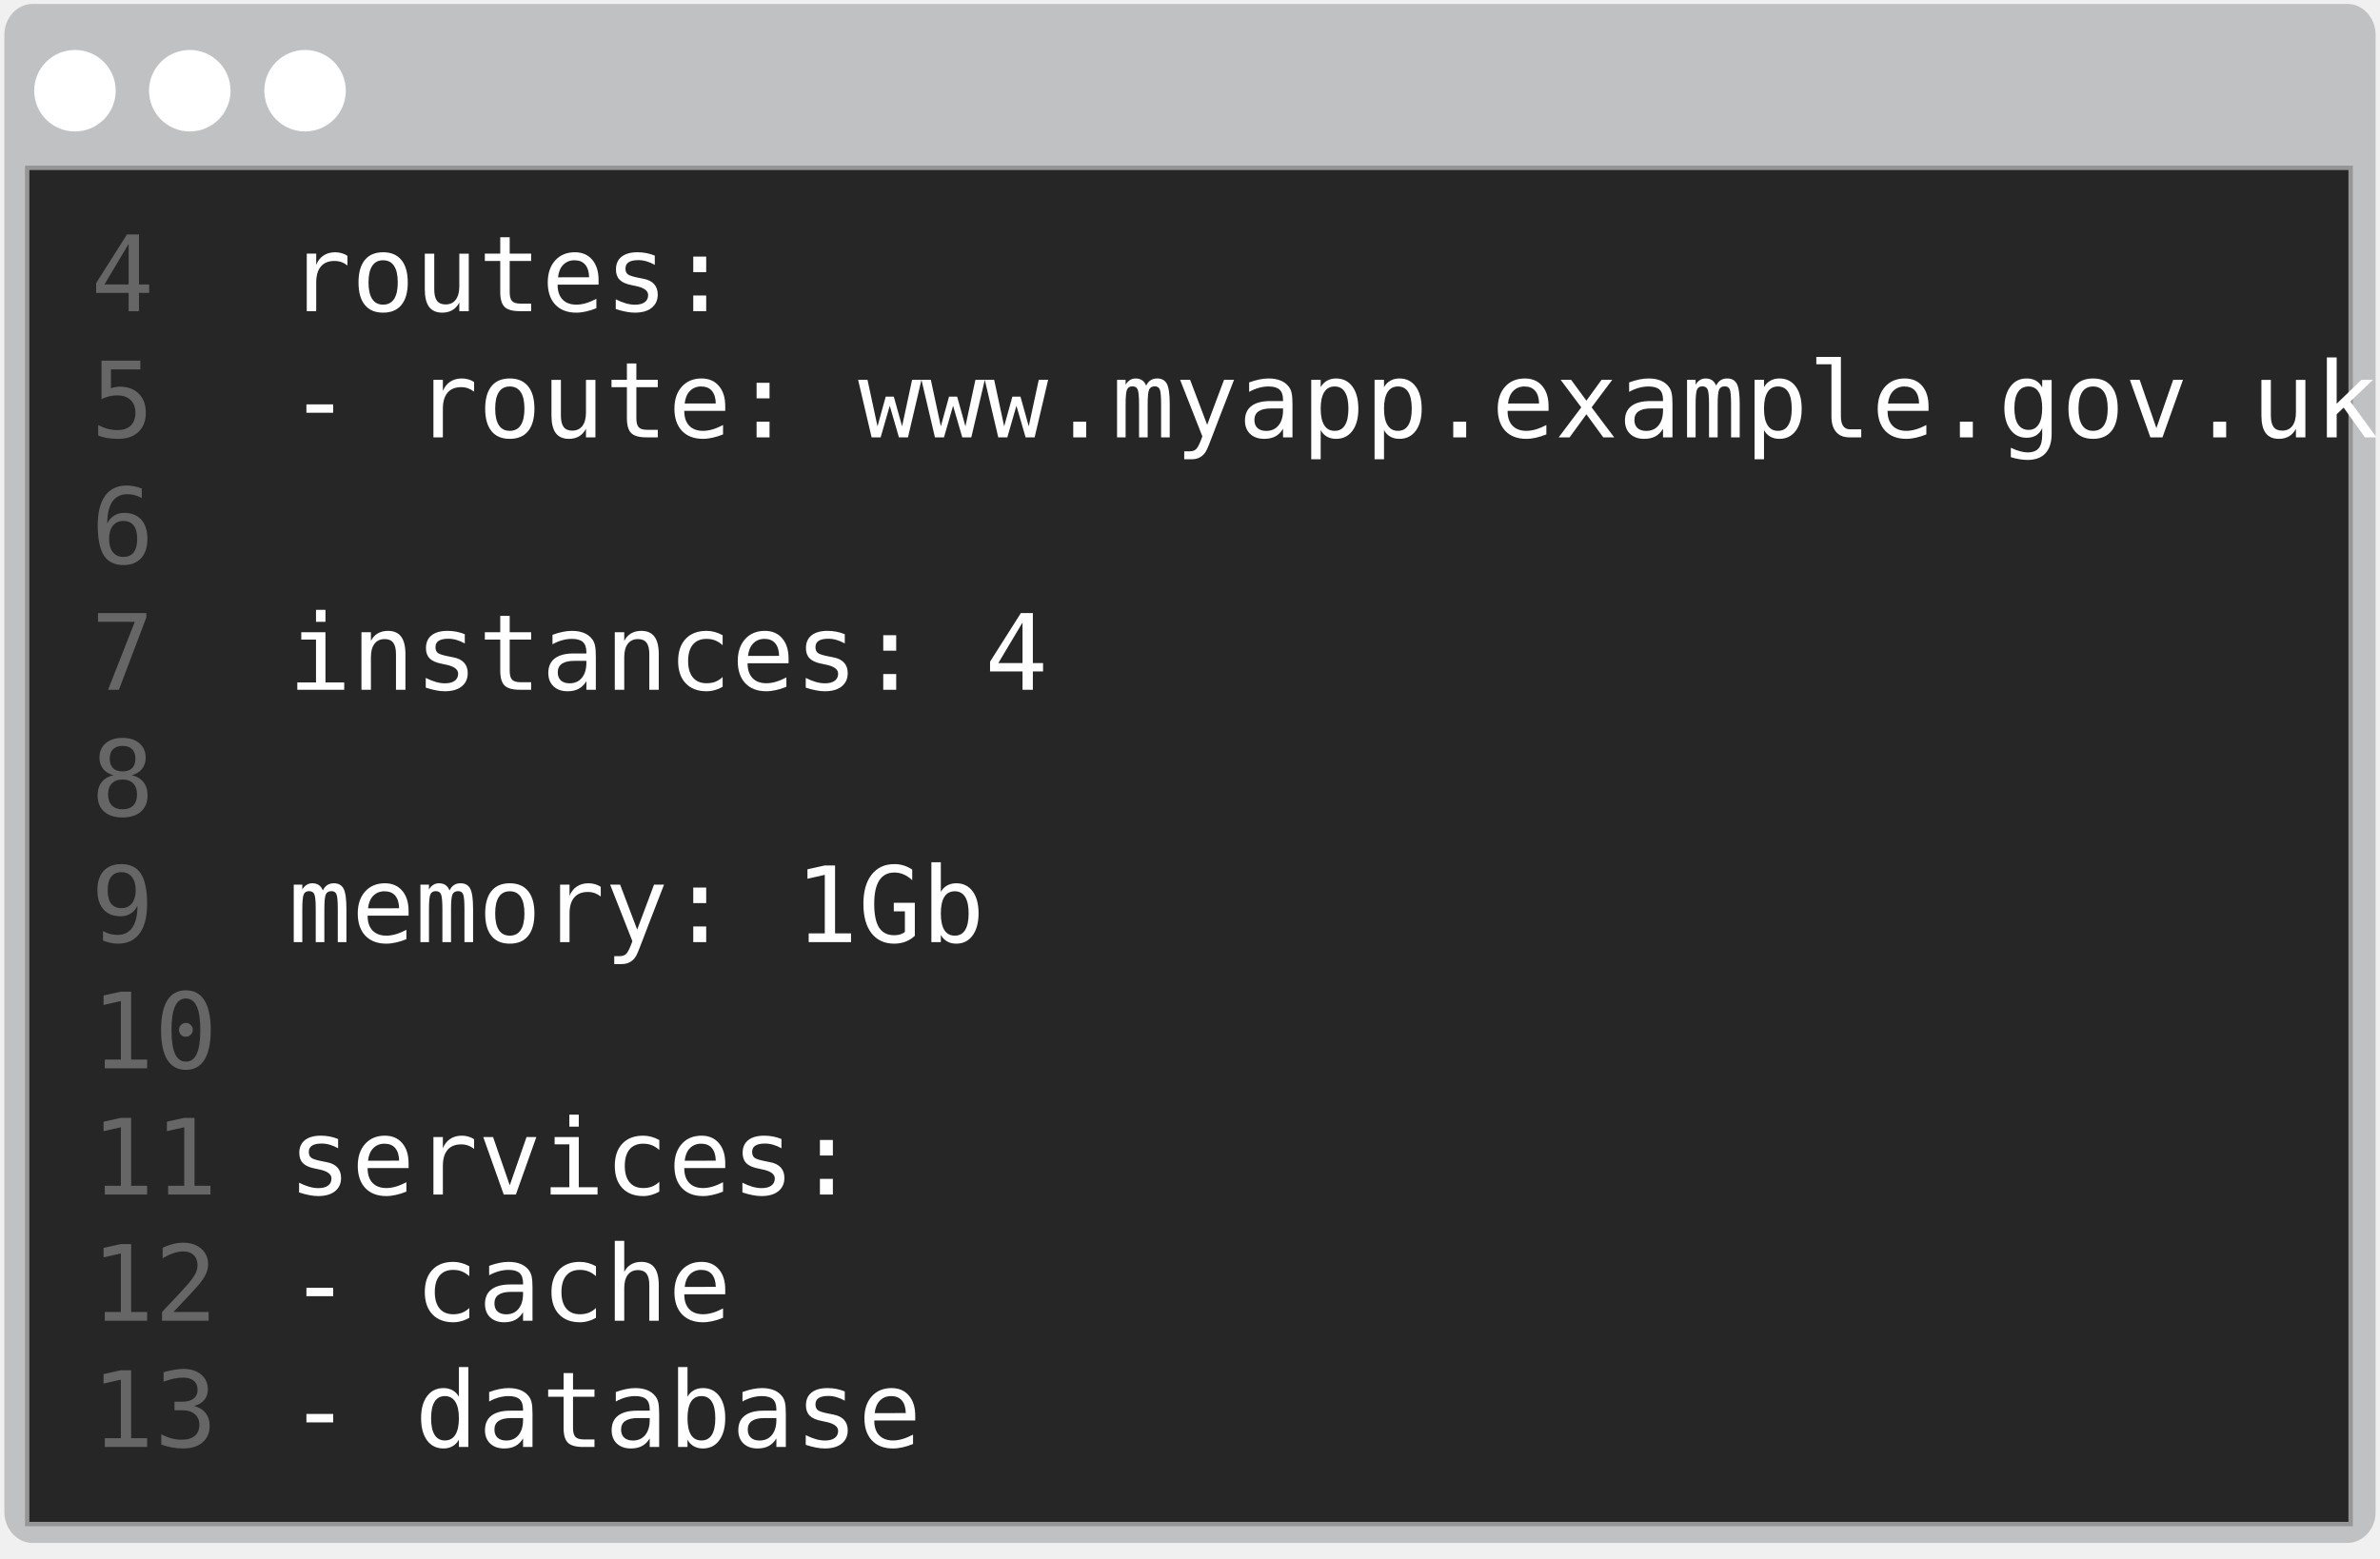
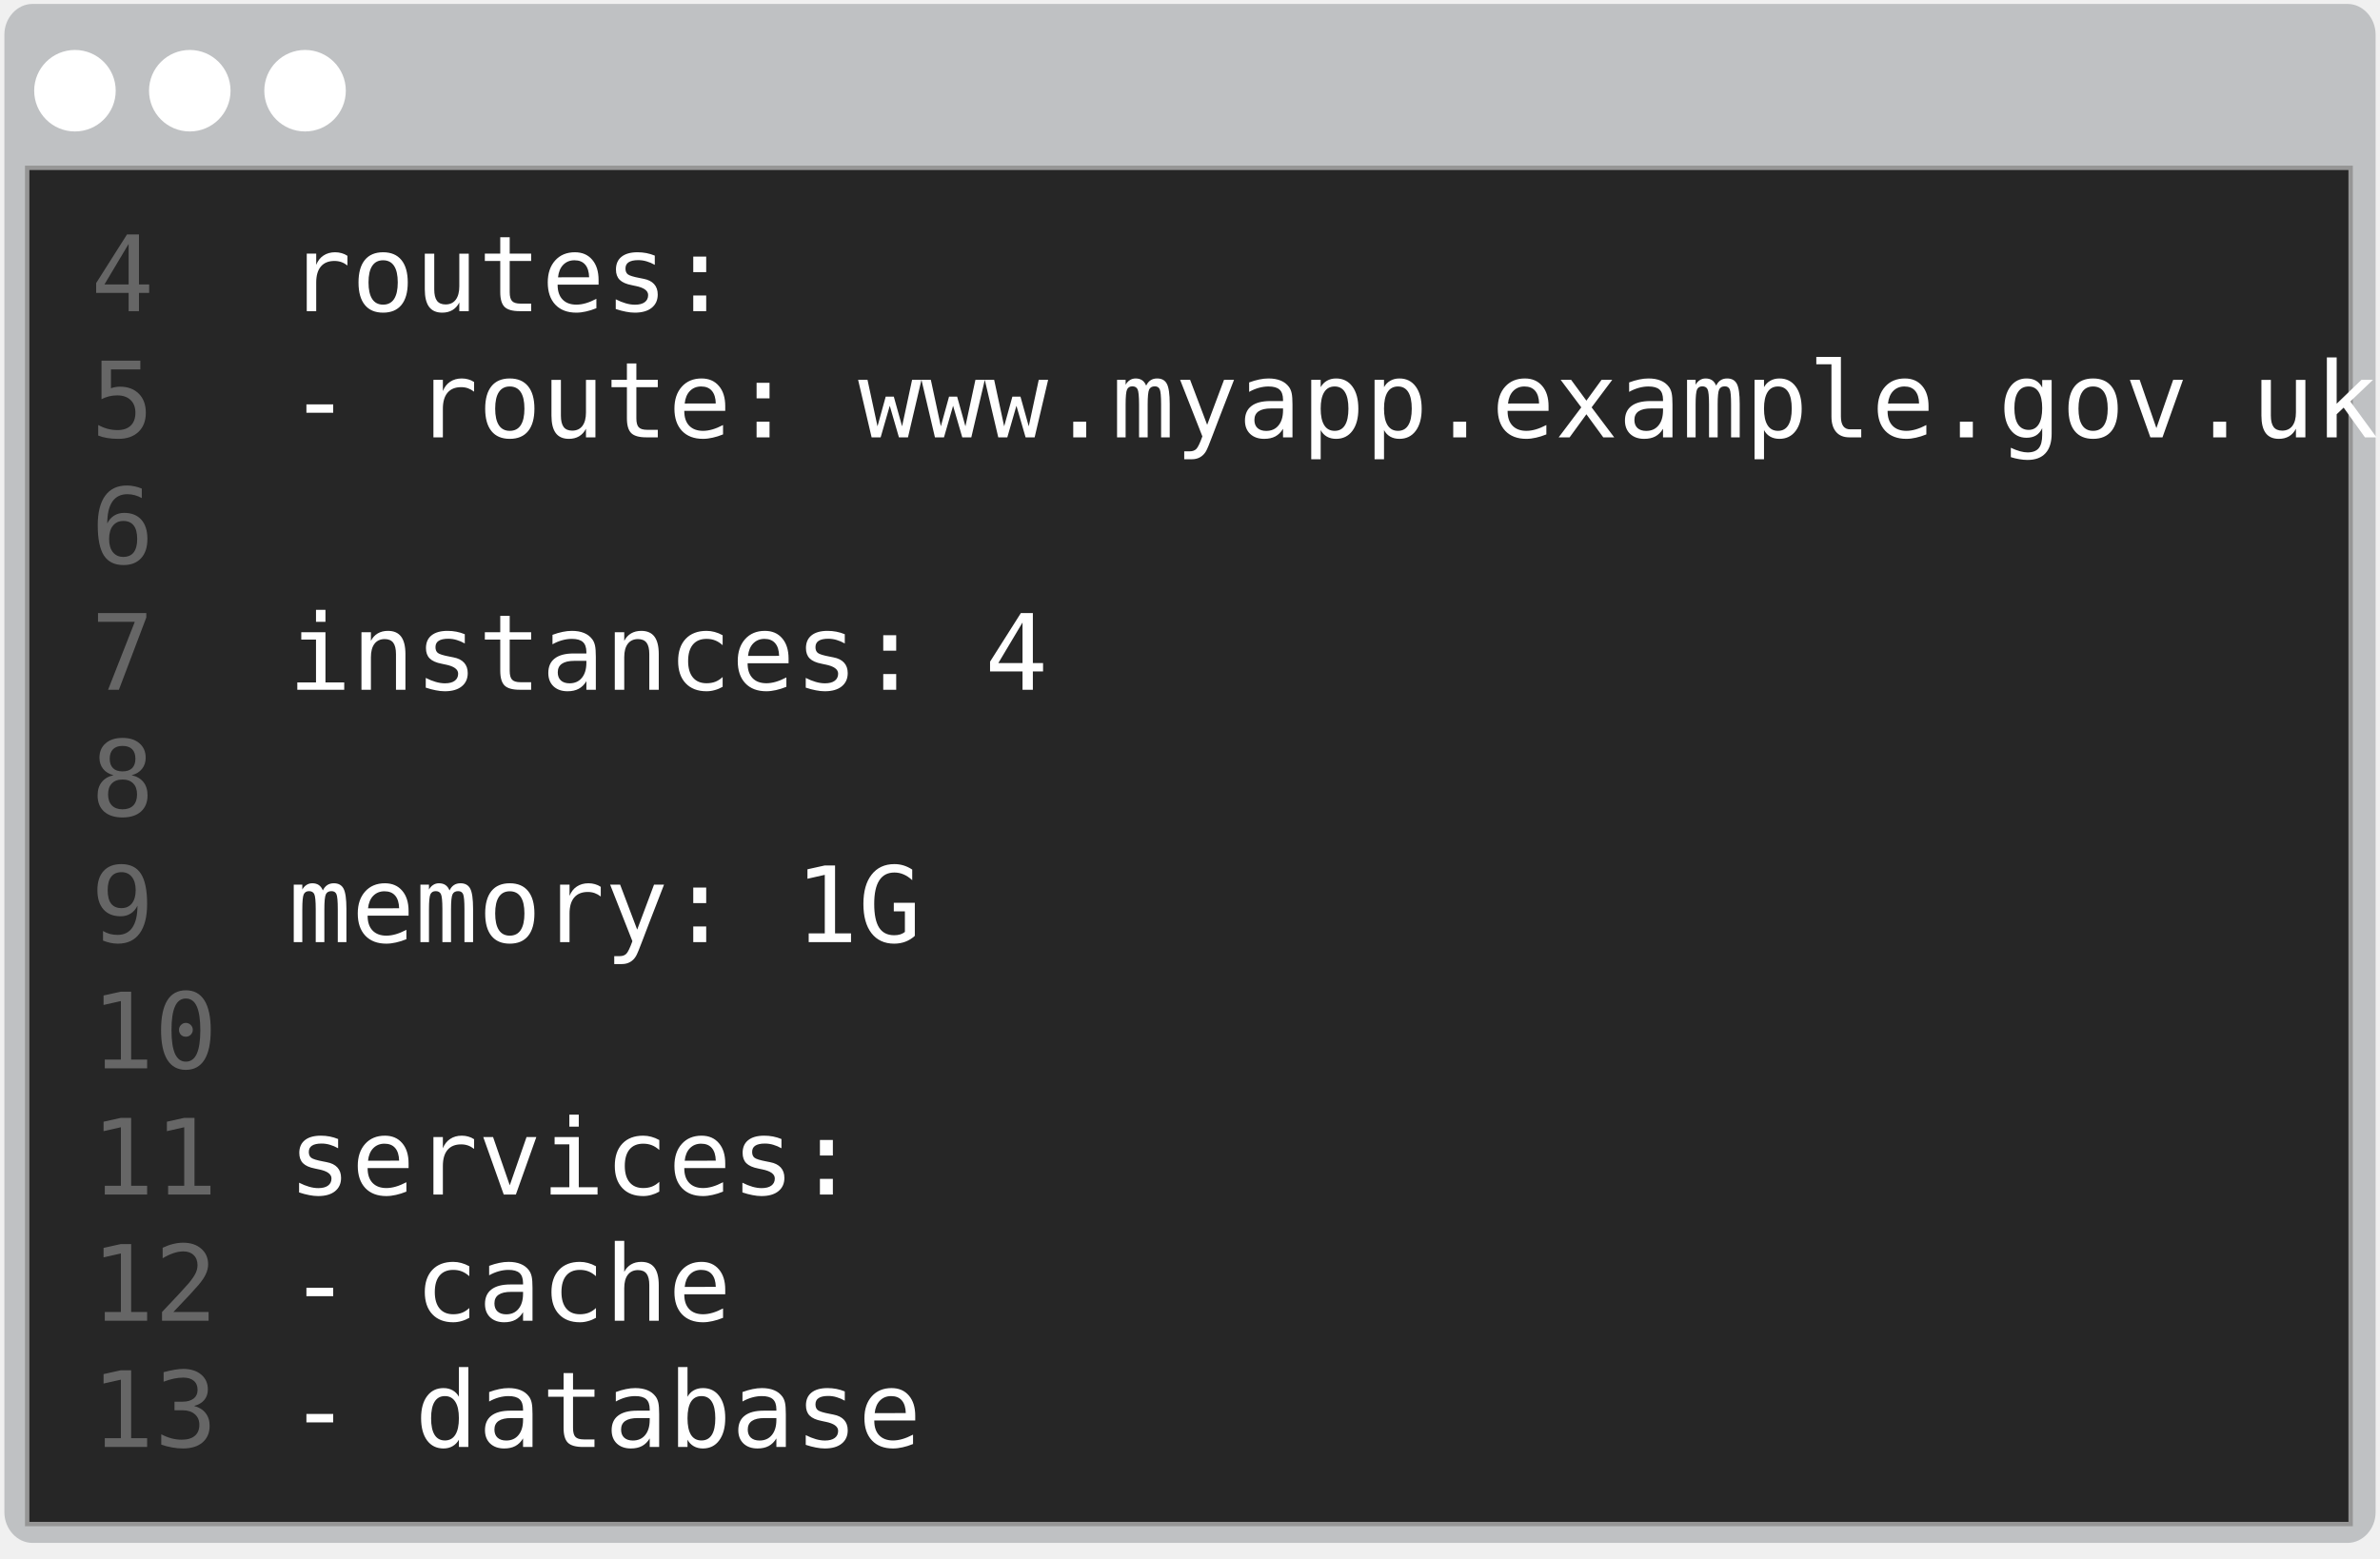
<svg xmlns="http://www.w3.org/2000/svg" version="1.1" id="Layer_1" x="0px" y="0px" viewBox="0 0 543 355.6" style="enable-background:new 0 0 543 355.6;" xml:space="preserve">
  <style type="text/css">
	.st0{fill:#BFC1C3;}
	.st1{fill:#262626;stroke:#969696;stroke-miterlimit:10;}
	.st2{fill:none;}
	.st3{fill:#666666;}
	.st4{font-family:'Inconsolata';}
	.st5{font-size:24px;}
	.st6{fill:#FFFFFF;}
	.st7{enable-background:new    ;}
</style>
  <g>
    <path class="st0" d="M542,345.1c0,3.8-2.9,7-6.4,7H7.4c-3.5,0-6.4-3.2-6.4-7V7.9c0-3.8,2.9-7,6.4-7h528.2c3.5,0,6.4,3.2,6.4,7   L542,345.1L542,345.1z" />
  </g>
  <rect x="6.2" y="38.3" class="st1" width="530.1" height="309.5" />
  <rect x="20.7" y="55" class="st2" width="485" height="278.9" />
  <text transform="matrix(1 0 0 1 20.7378 71.0052)" class="st3 st4 st5">4</text>
  <text transform="matrix(1 0 0 1 20.7378 99.8052)" class="st3 st4 st5">5</text>
  <text transform="matrix(1 0 0 1 20.7378 128.6052)" class="st3 st4 st5">6</text>
  <text transform="matrix(1 0 0 1 20.7378 157.4052)" class="st3 st4 st5">7</text>
  <text transform="matrix(1 0 0 1 20.7378 186.2052)" class="st3 st4 st5">8</text>
  <text transform="matrix(1 0 0 1 20.7378 215.0052)" class="st3 st4 st5">9</text>
  <text transform="matrix(1 0 0 1 20.7378 243.8052)" class="st3 st4 st5">10</text>
  <text transform="matrix(1 0 0 1 20.7378 272.6052)" class="st3 st4 st5">11</text>
  <text transform="matrix(1 0 0 1 20.7378 301.4052)" class="st3 st4 st5">12</text>
  <text transform="matrix(1 0 0 1 20.7378 330.2052)" class="st3 st4 st5">13</text>
  <rect x="65.7" y="55" class="st2" width="485" height="278.9" />
  <text transform="matrix(1 0 0 1 65.7378 71.0052)" class="st6 st4 st5">routes:</text>
  <text transform="matrix(1 0 0 1 65.7378 99.8052)" class="st6 st4 st5">- route: www.myapp.example.gov.uk</text>
  <text transform="matrix(1 0 0 1 65.7378 157.4052)" class="st6 st4 st5">instances: 4</text>
-   <text transform="matrix(1 0 0 1 65.7378 215.0052)" class="st6 st4 st5">memory: 1Gb</text>
+   <text transform="matrix(1 0 0 1 65.7378 215.0052)" class="st6 st4 st5">memory: 1G</text>
  <text transform="matrix(1 0 0 1 65.7378 272.6052)" class="st6 st4 st5">services:</text>
  <text transform="matrix(1 0 0 1 65.7378 301.4052)" class="st7">
    <tspan x="0" y="0" class="st6 st4 st5">- cache</tspan>
    <tspan x="0" y="28.8" class="st6 st4 st5">- database</tspan>
  </text>
  <ellipse class="st6" cx="17.1" cy="20.7" rx="9.3" ry="9.3" />
  <ellipse class="st6" cx="43.3" cy="20.7" rx="9.3" ry="9.3" />
  <ellipse class="st6" cx="69.6" cy="20.7" rx="9.3" ry="9.3" />
</svg>
